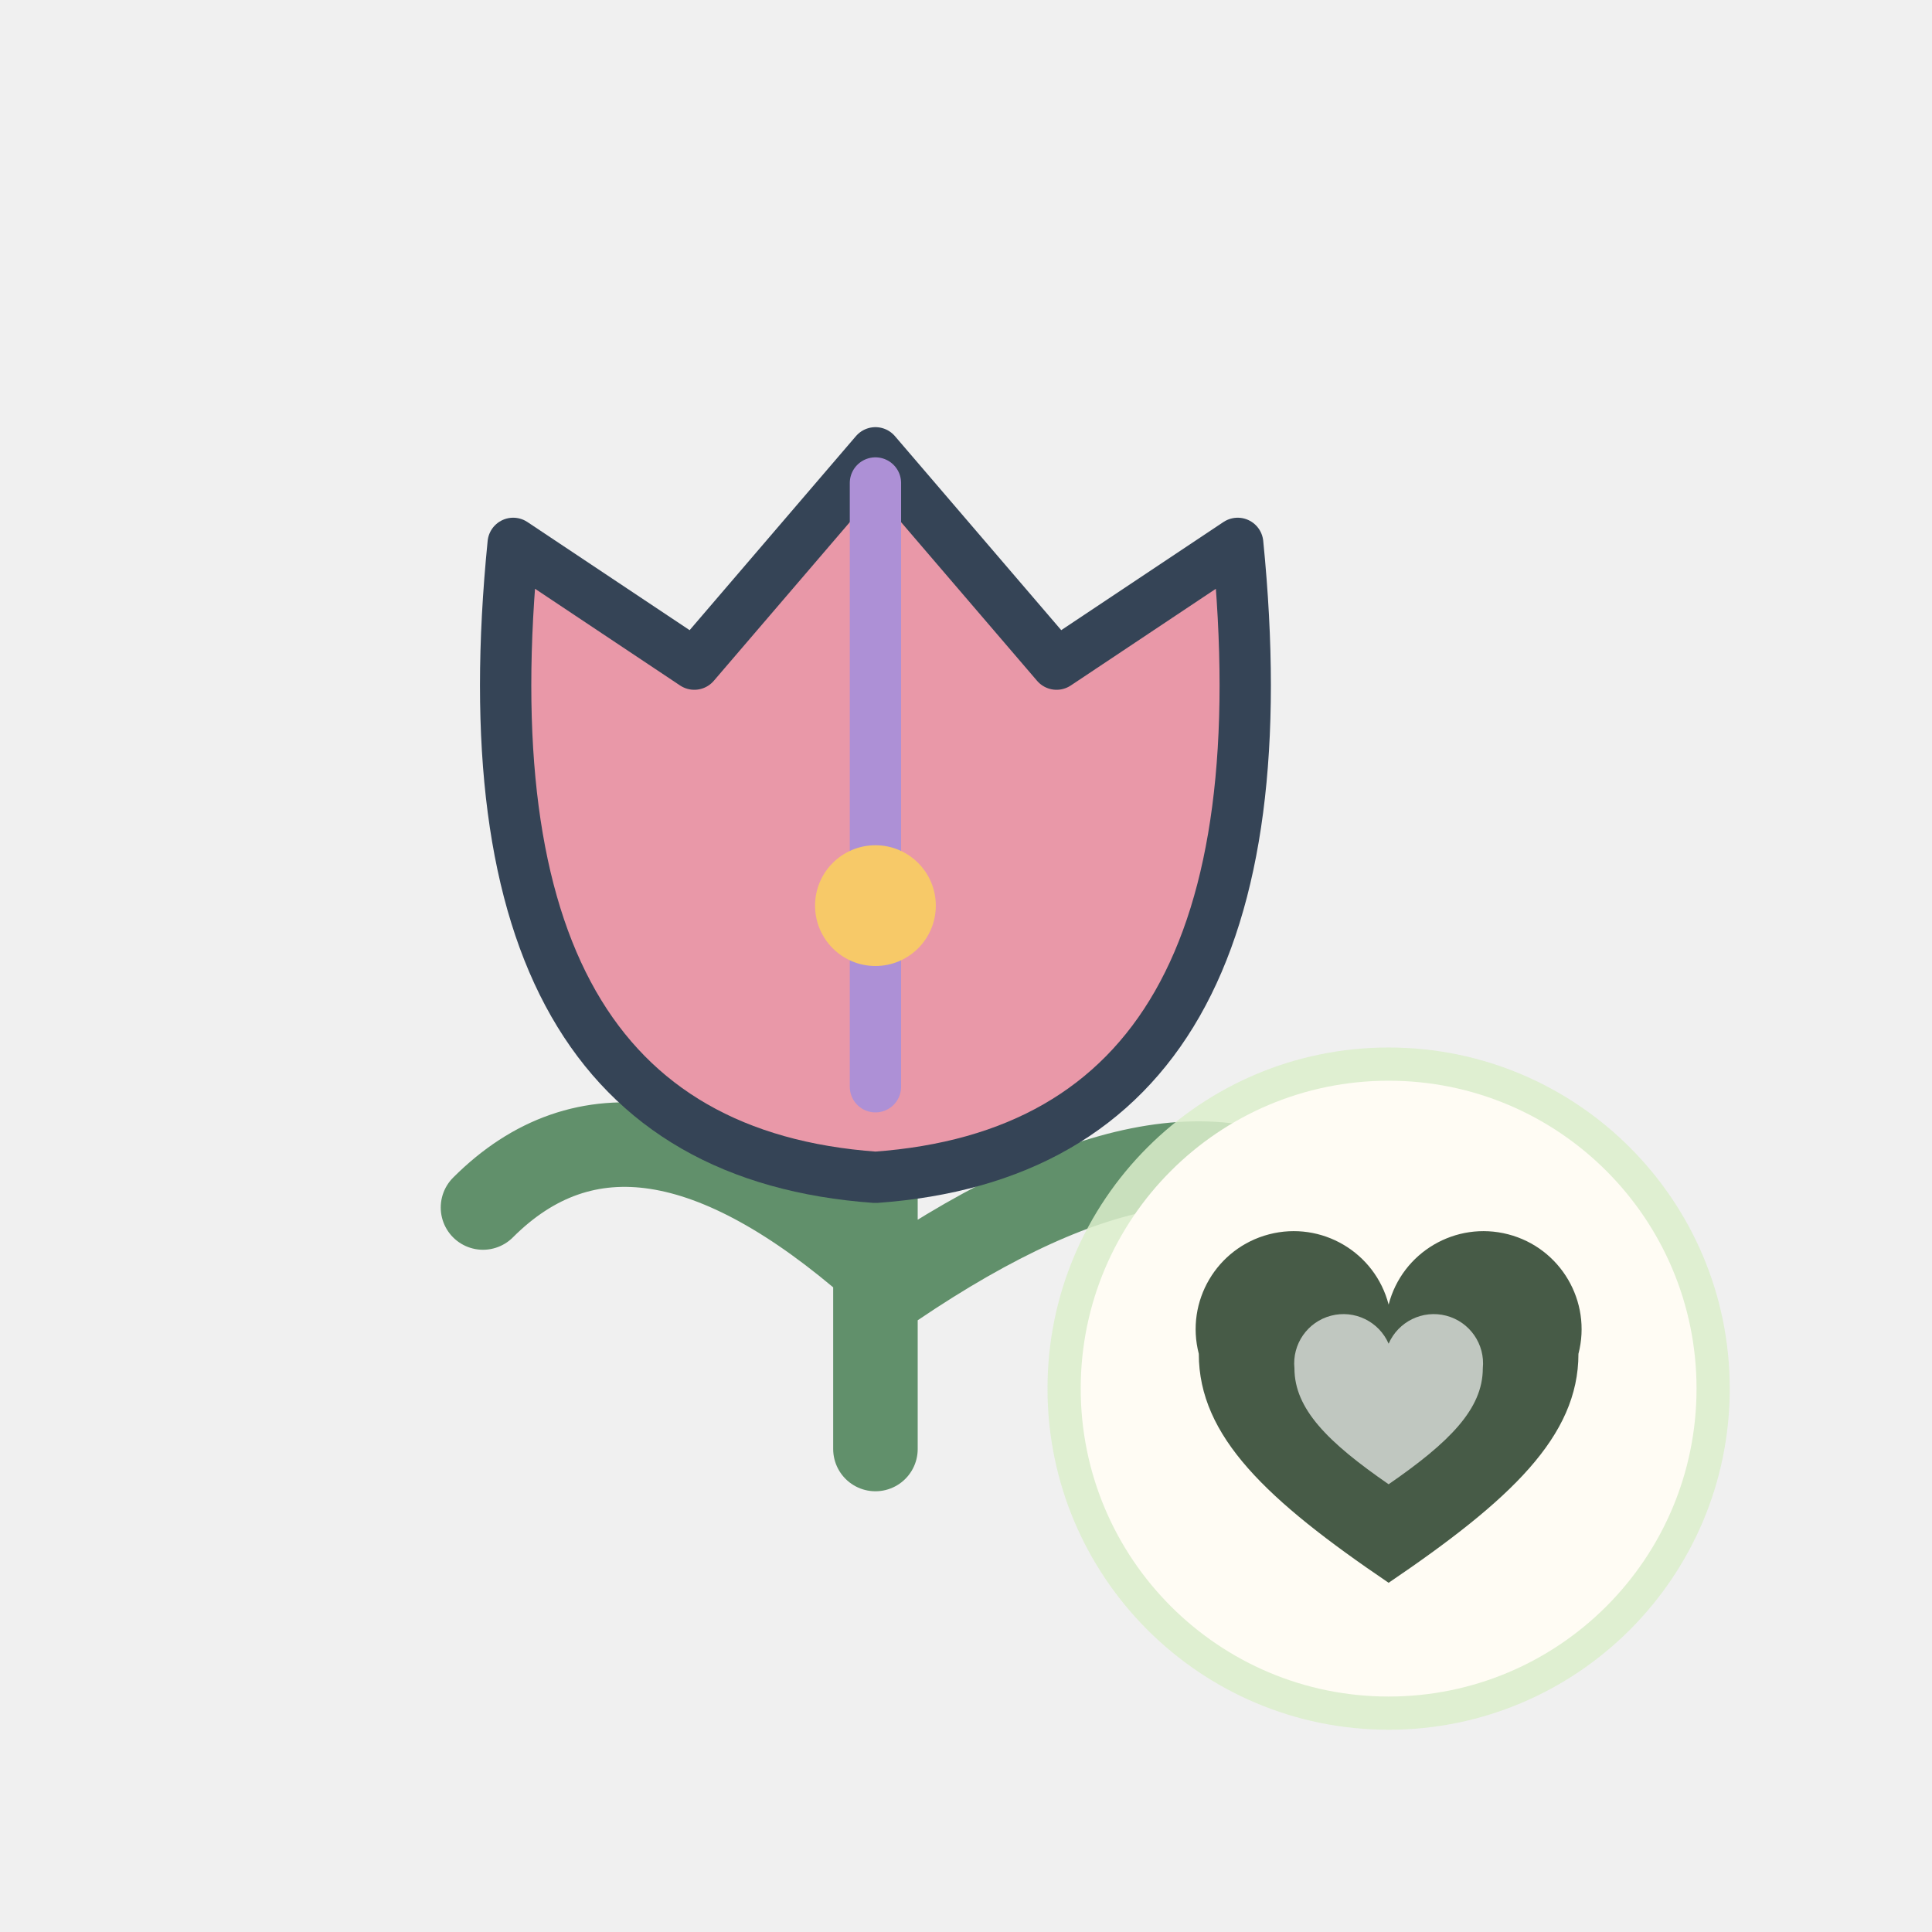
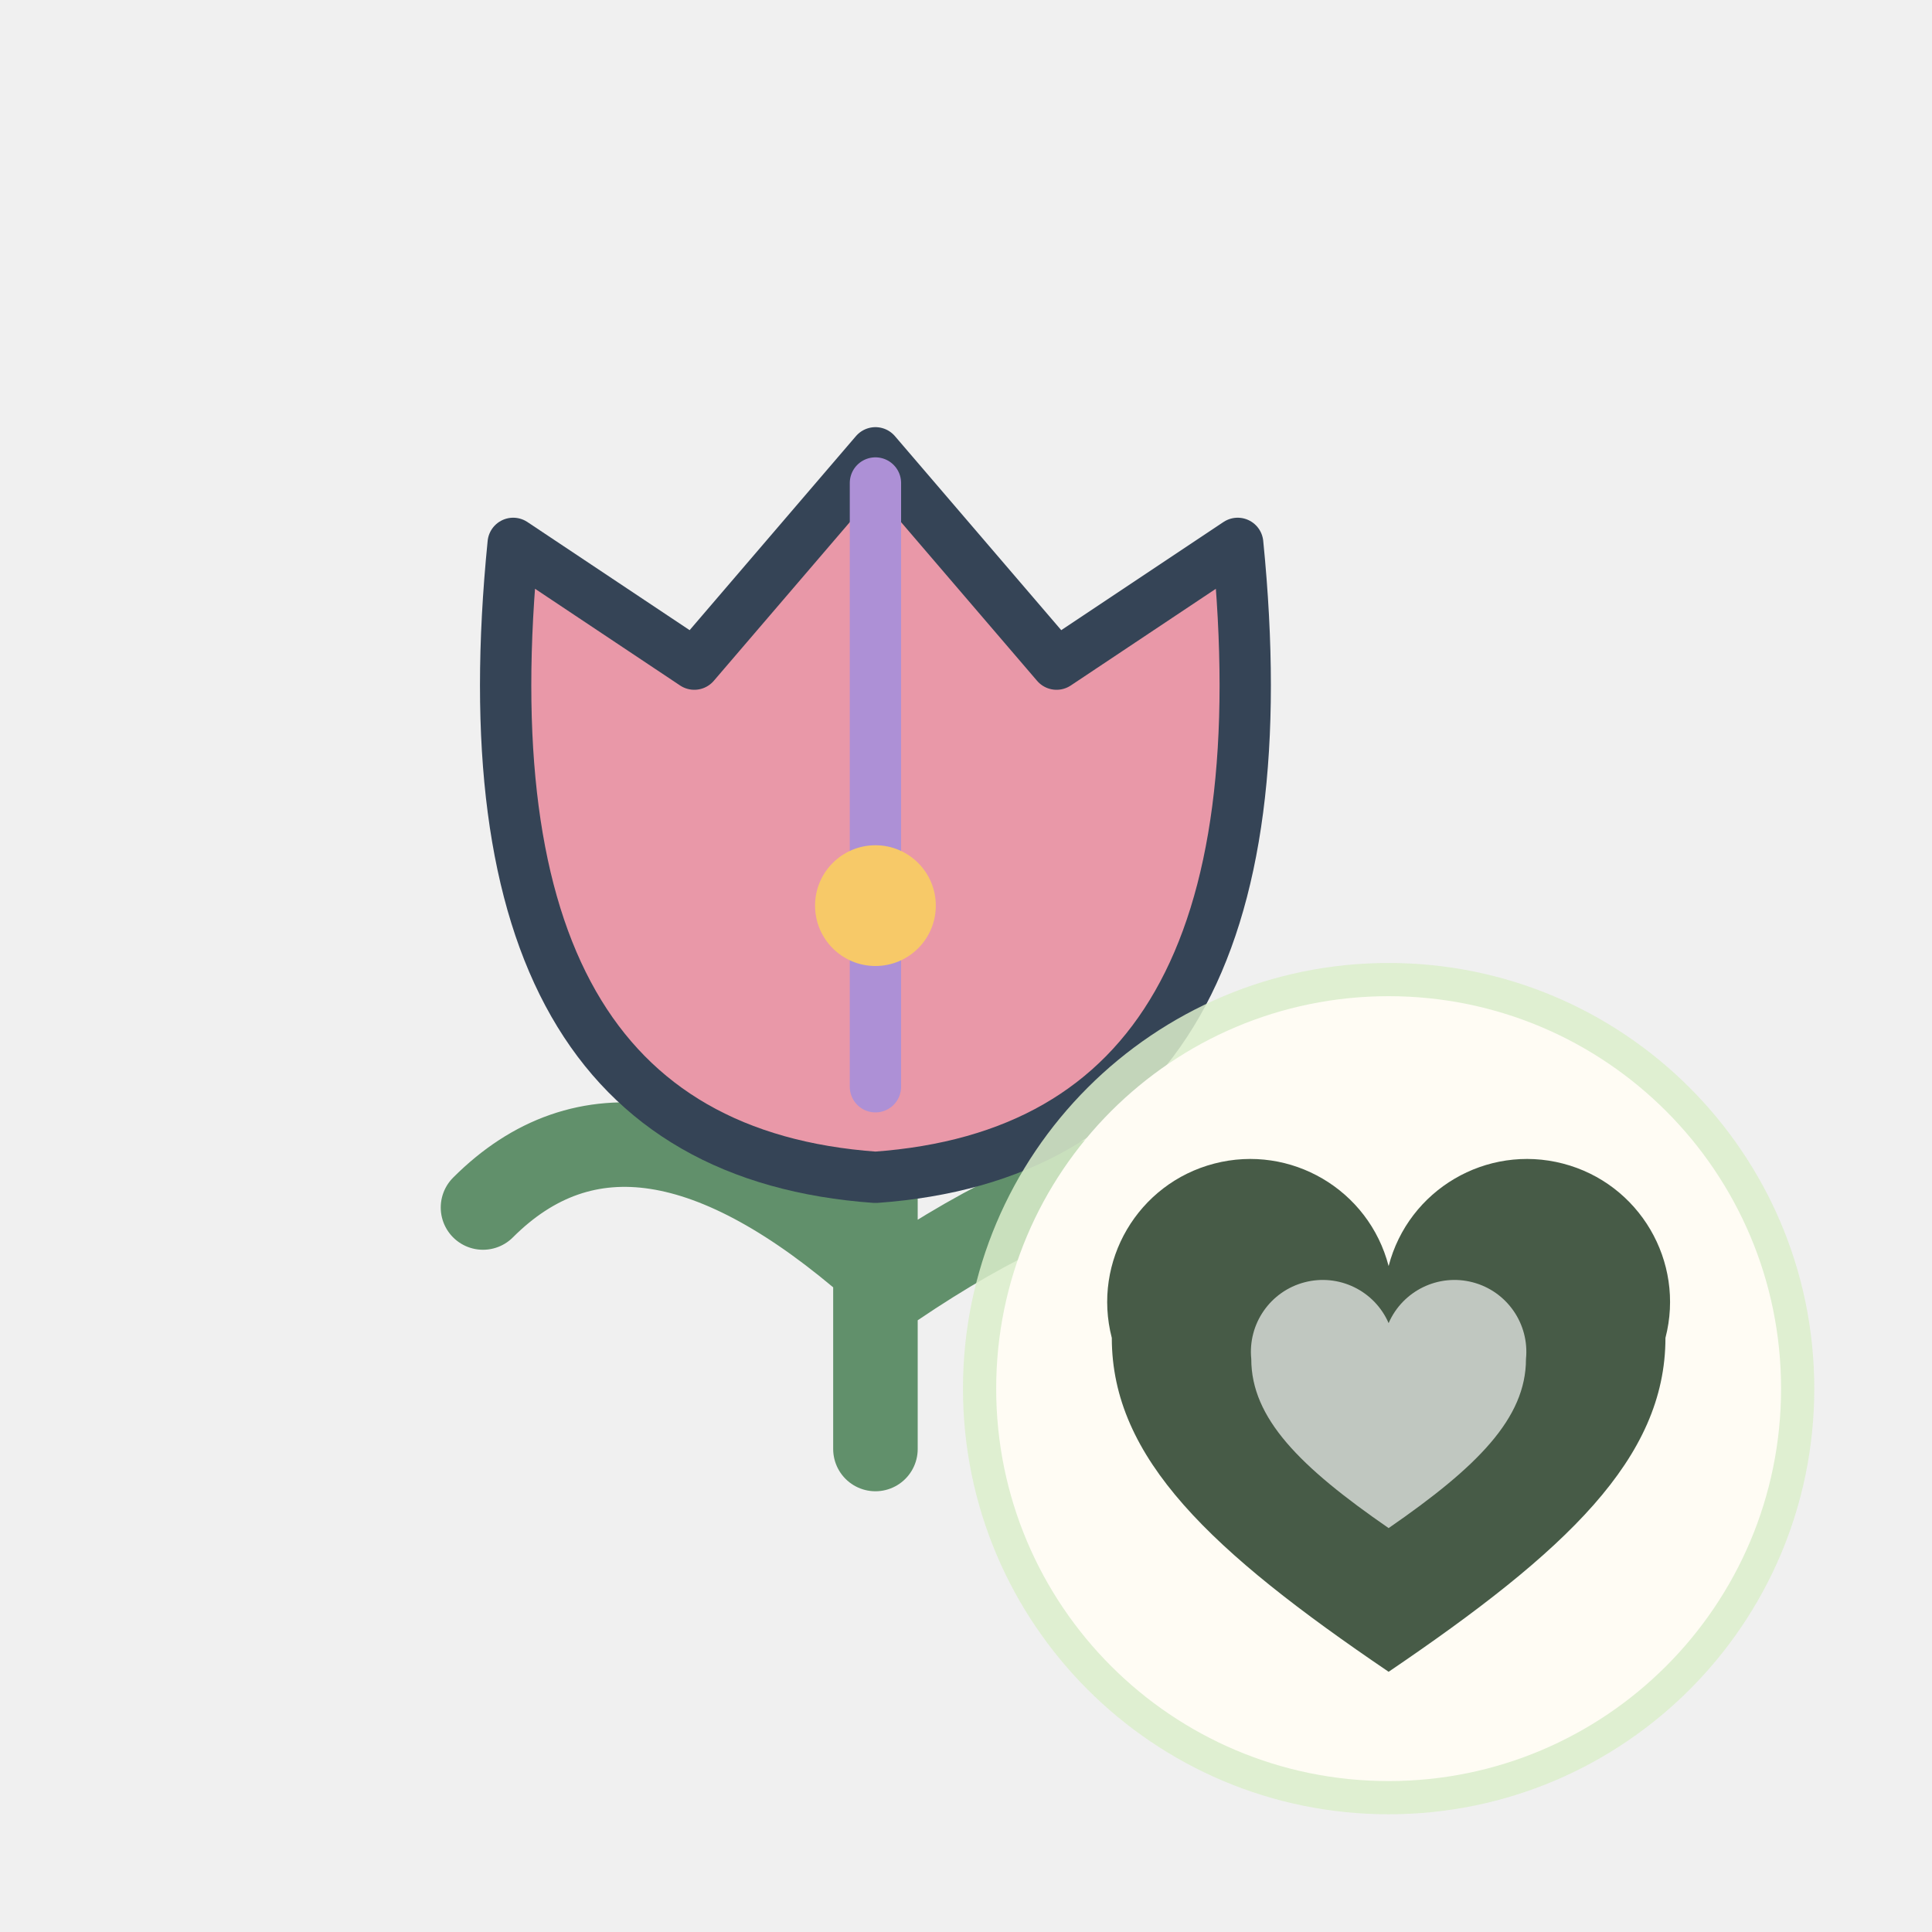
<svg xmlns="http://www.w3.org/2000/svg" viewBox="0 0 64 64" width="64" height="64" role="img" aria-label="pink tulip — nurse">
  <defs>
    <linearGradient id="d-floral-meadow-nurse" x1="0" y1="0" x2="0.62" y2="1">
      <stop offset="0" stop-color="#F7FBE8" />
      <stop offset="1" stop-color="#DCEFCB" />
    </linearGradient>
  </defs>
  <g stroke="#354456" stroke-width="1.7" stroke-linejoin="round" stroke-linecap="round">
    <path d="M29 34V48M29 42Q21 35 16 40M29 43Q39 36 44 40" fill="none" stroke="#61906b" stroke-width="2.8" />
    <path d="M17 18L23 22L29 15L35 22L41 18Q43 38 29 39Q15 38 17 18Z" fill="#E998A8" />
    <path d="M29 16V36" fill="none" stroke="#AD90D6" />
    <circle cx="29" cy="30" r="2" fill="#F7C968" stroke="none" />
  </g>
-   <circle cx="46" cy="46" r="11.3" fill="#DCEFCB" fill-opacity=".85" />
-   <circle cx="46" cy="46" r="10.2" fill="#FFFCF4" />
-   <g transform="translate(38.32 38.32) scale(0.48)">
+   <circle cx="46" cy="46" r="14.1" fill="#DCEFCB" fill-opacity=".85" />
+   <circle cx="46" cy="46" r="13" fill="#FFFCF4" />
+   <g transform="translate(34.8 34.8) scale(0.7)">
    <path d="M16 29.4C7.6 23.7 2.9 19.3 2.9 13.6A6.7 6.7 0 0 1 16 10.2a6.7 6.7 0 0 1 13.1 3.4c0 5.7-4.7 10.1-13.1 15.8Z" fill="#475B47" />
    <path d="M16 22.6c-4.2-2.9-6.5-5.2-6.5-8a3.4 3.4 0 0 1 6.5-1.7 3.4 3.4 0 0 1 6.5 1.7c0 2.8-2.3 5.1-6.5 8Z" fill="#fff" fill-opacity=".66" />
  </g>
</svg>
